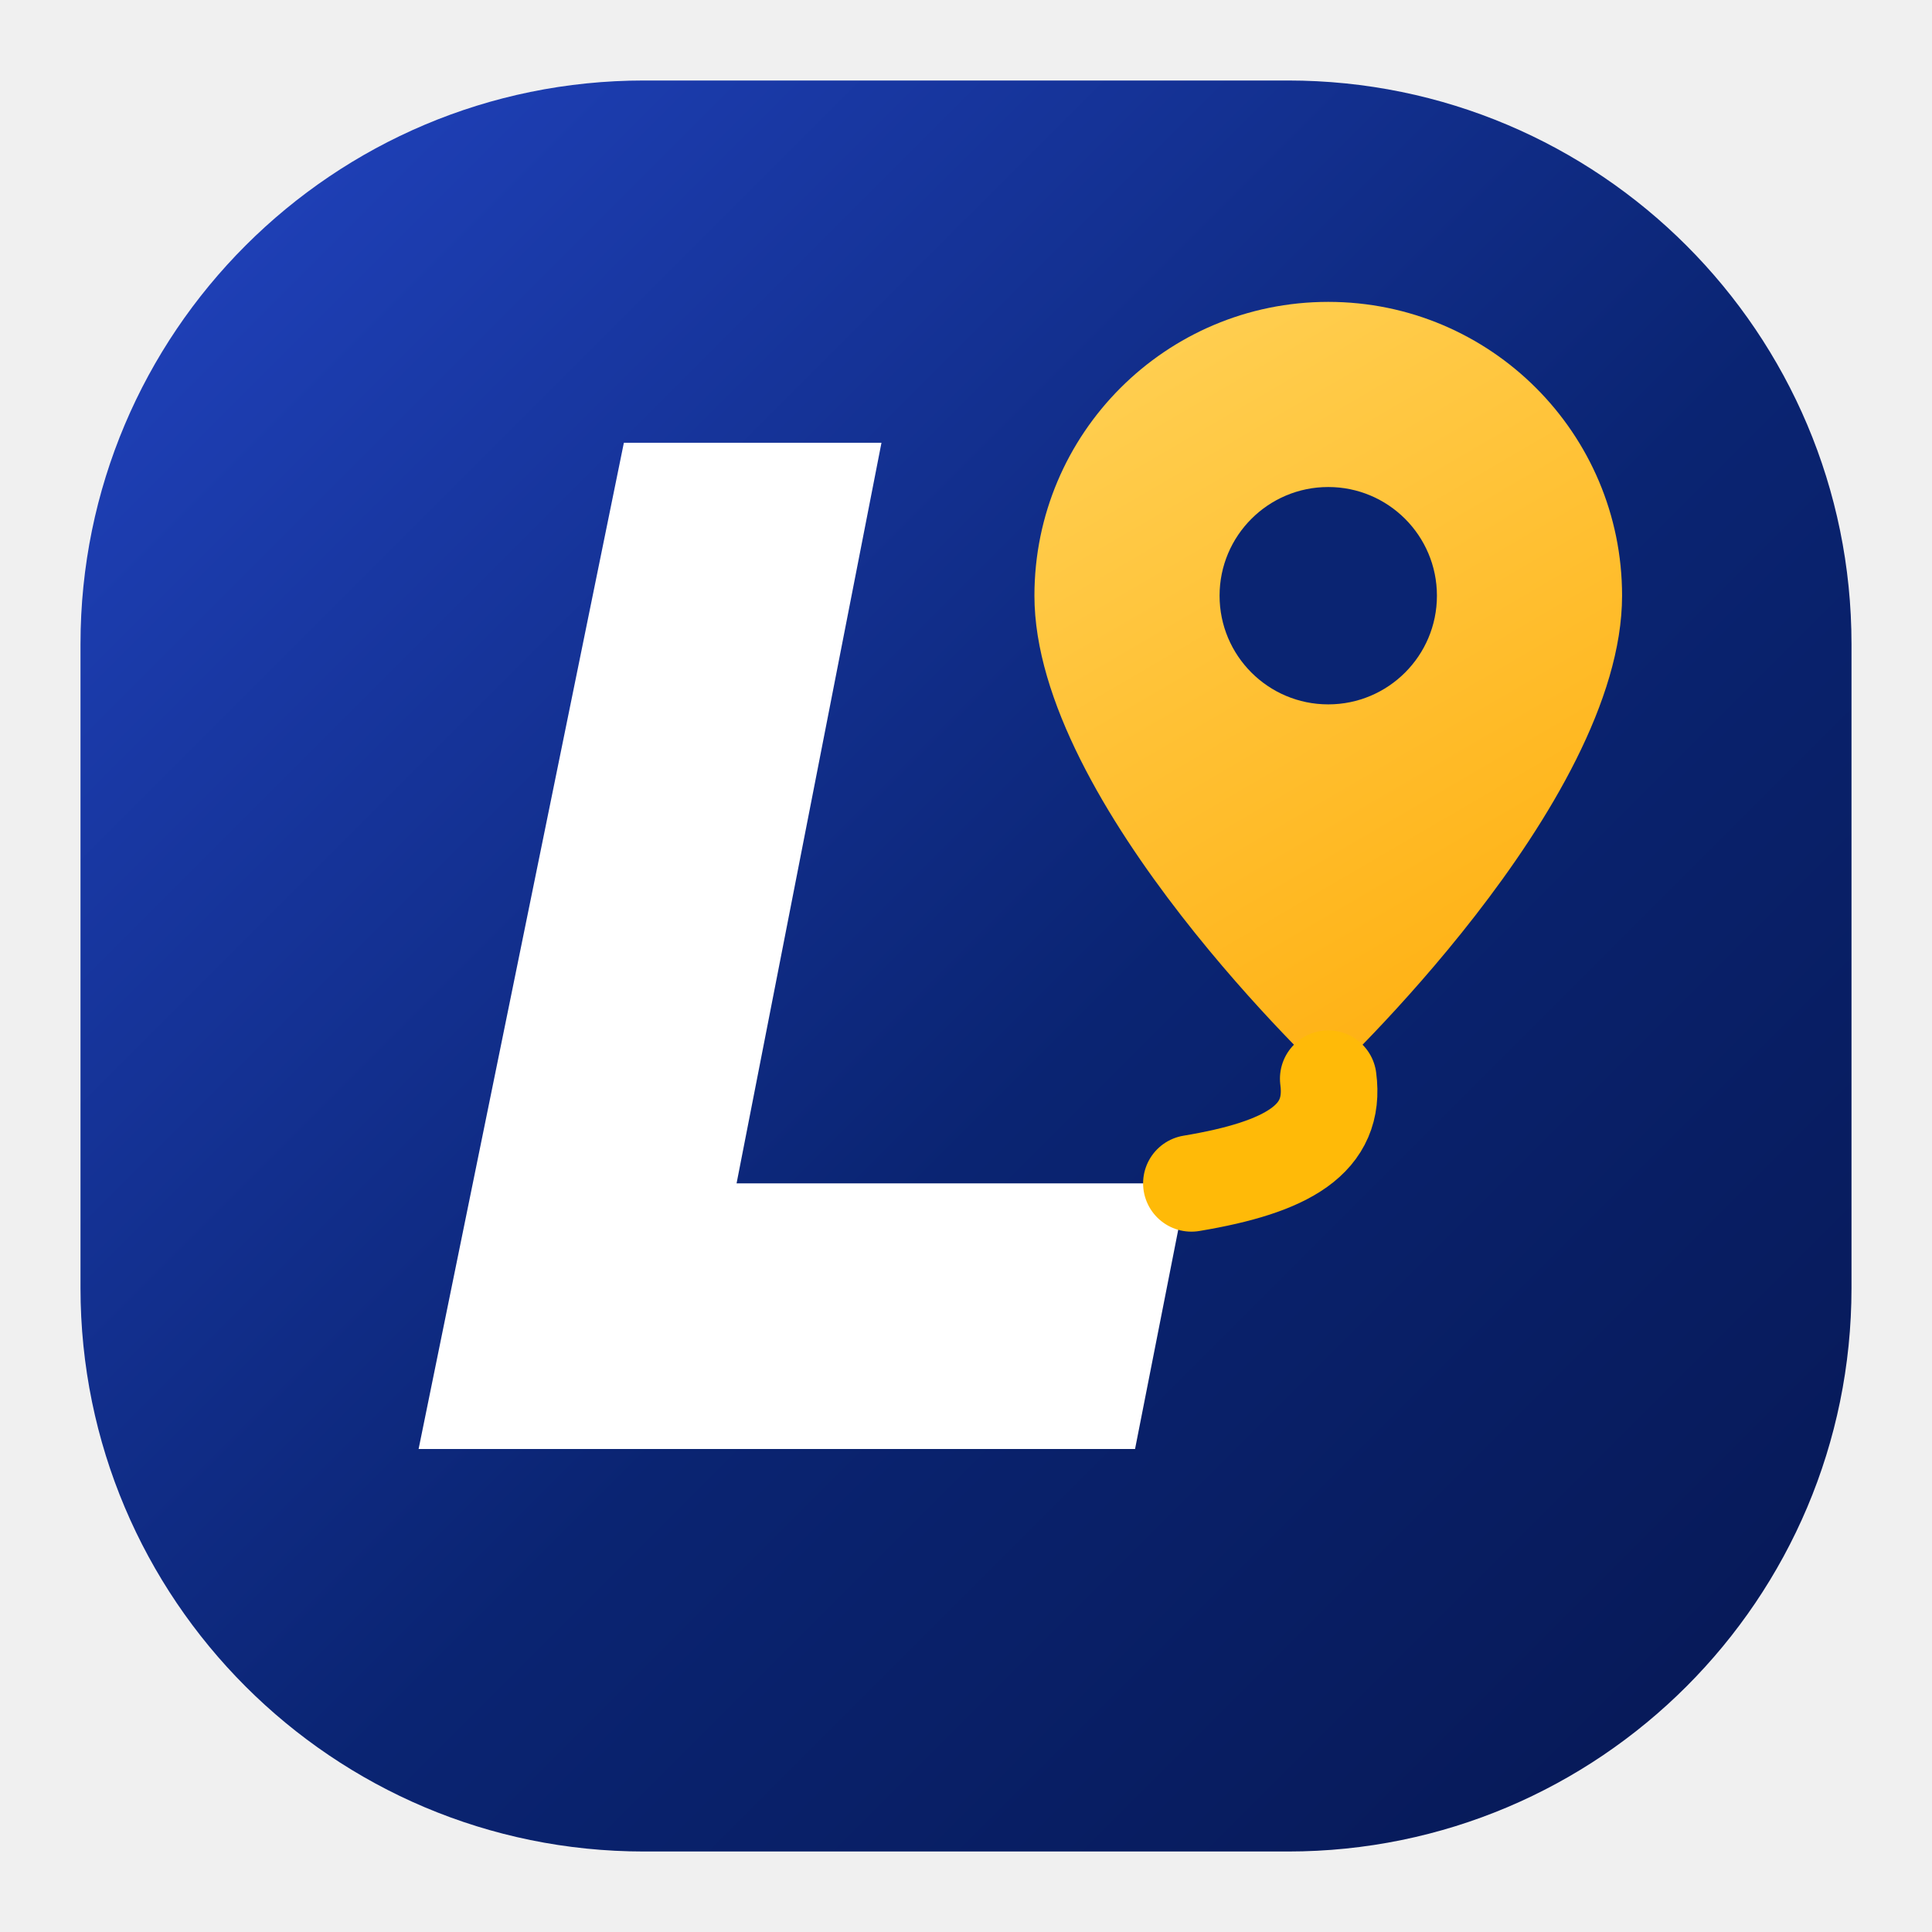
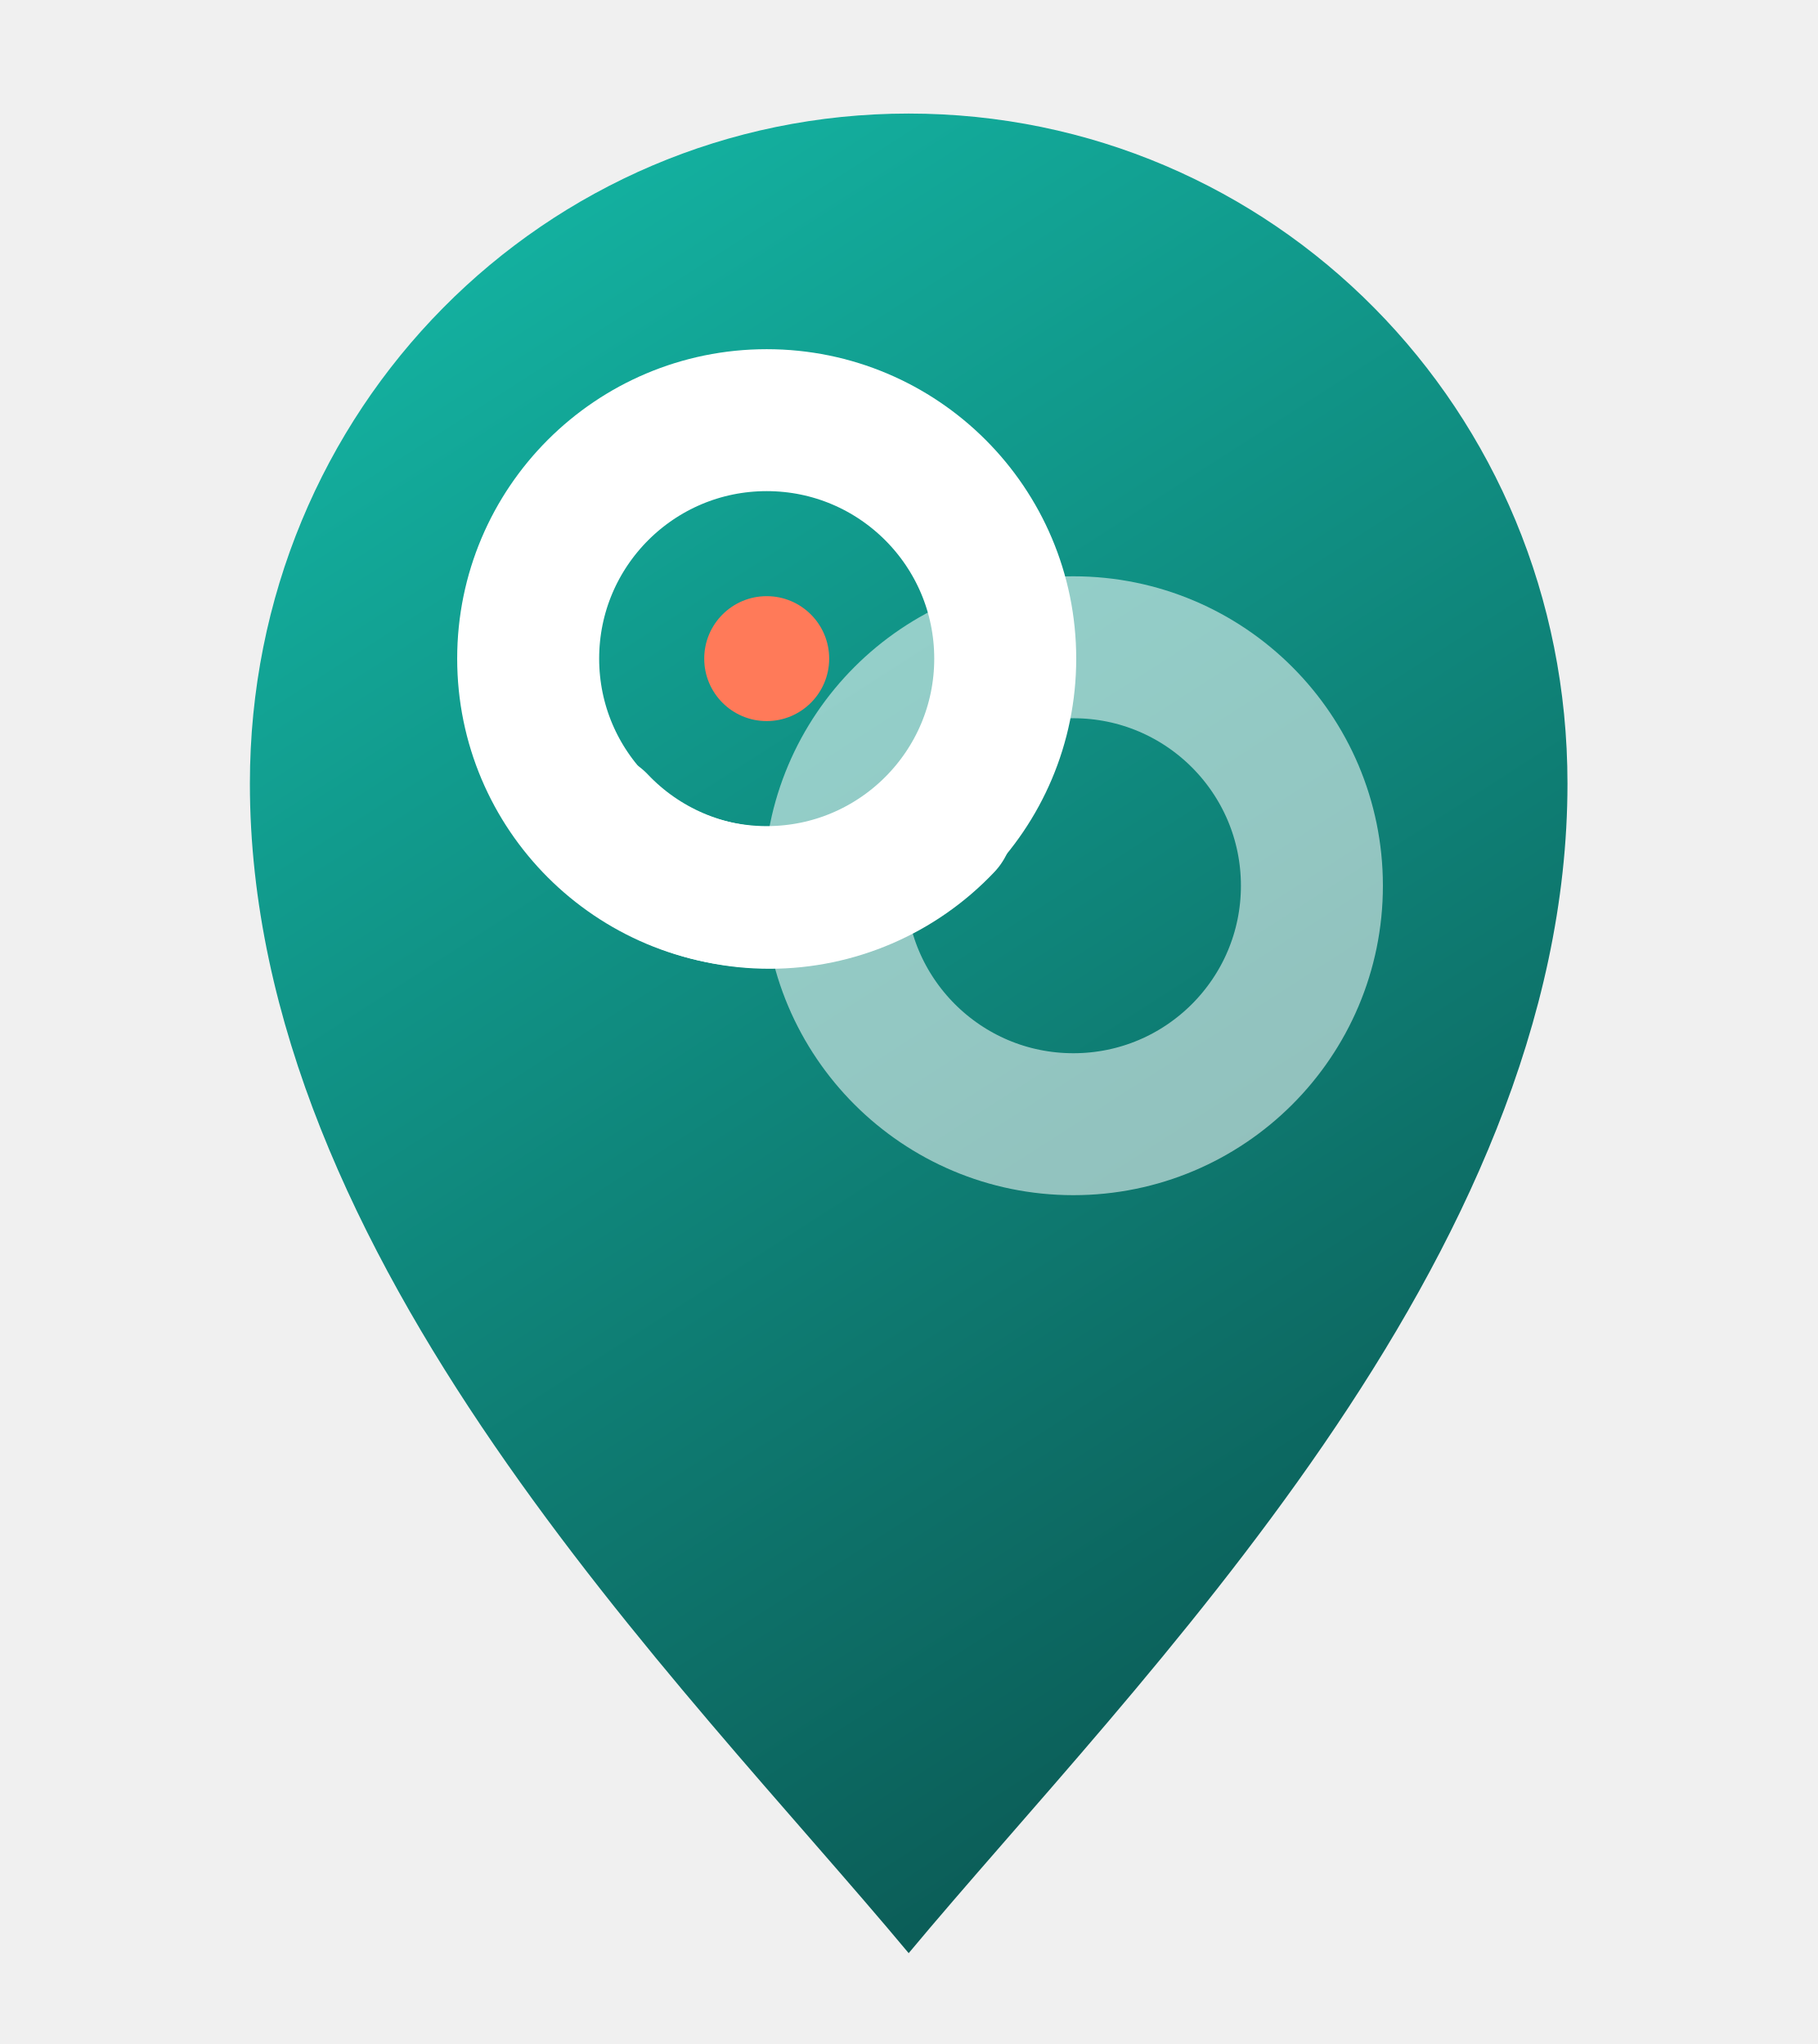
- <svg xmlns="http://www.w3.org/2000/svg" width="48" height="48" viewBox="0 0 48 48" fill="none" aria-hidden="true">
+ <svg xmlns="http://www.w3.org/2000/svg" width="320" height="360" viewBox="0 0 320 360" fill="none" role="img" aria-label="Local Link mark">
  <defs>
-     <linearGradient id="llt48" x1="0" y1="0" x2="48" y2="48" gradientUnits="userSpaceOnUse">
-       <stop stop-color="#2447C9" />
-       <stop offset=".55" stop-color="#0A2472" />
-       <stop offset="1" stop-color="#061650" />
-     </linearGradient>
-     <linearGradient id="lla48" x1="26" y1="6" x2="40" y2="30" gradientUnits="userSpaceOnUse">
-       <stop stop-color="#FFD45C" />
-       <stop offset="1" stop-color="#FFA800" />
+     <linearGradient id="m-grad" x1="70" y1="20" x2="250" y2="300" gradientUnits="userSpaceOnUse">
+       <stop offset="0" stop-color="#14B8A6" />
+       <stop offset="1" stop-color="#0B5A55" />
    </linearGradient>
  </defs>
-   <rect class="ll-tile" x="2" y="2" width="44" height="44" rx="14" fill="url(#llt48)" />
-   <path class="ll-L" d="M15.5 11h6.4l-3.6 18.4h11.2l-1.3 6.6H10.4L15.5 11Z" fill="#fff" />
-   <g class="ll-pin">
-     <path d="M33 7.5a7.3 7.3 0 0 1 7.3 7.3c0 5.2-7.3 12-7.3 12s-7.3-6.8-7.3-12A7.3 7.3 0 0 1 33 7.5Z" fill="url(#lla48)" />
-     <circle cx="33" cy="14.8" r="2.7" fill="#0A2472" />
+   <path d="M160 20 C224 20 276 72 276 138 C276 222 200 296 160 344 C120 296 44 222 44 138 C44 72 96 20 160 20 Z" fill="url(#m-grad)" />
+   <g fill="none" stroke-linecap="round">
+     <circle cx="189" cy="156" r="42" stroke="#FFFFFF" stroke-width="25" opacity="0.55" />
+     <circle cx="135" cy="116" r="42" stroke="#FFFFFF" stroke-width="25" />
+     <path d="M166 145 A42 42 0 0 1 105 145" stroke="#FFFFFF" stroke-width="25" fill="none" stroke-linecap="round" />
  </g>
-   <path class="ll-link" d="M29.6 29.4c2.4-.4 3.6-1.1 3.4-2.6" stroke="#FFBA08" stroke-width="2.4" stroke-linecap="round" />
+   <circle cx="135" cy="116" r="11" fill="#FF7A59" />
</svg>
